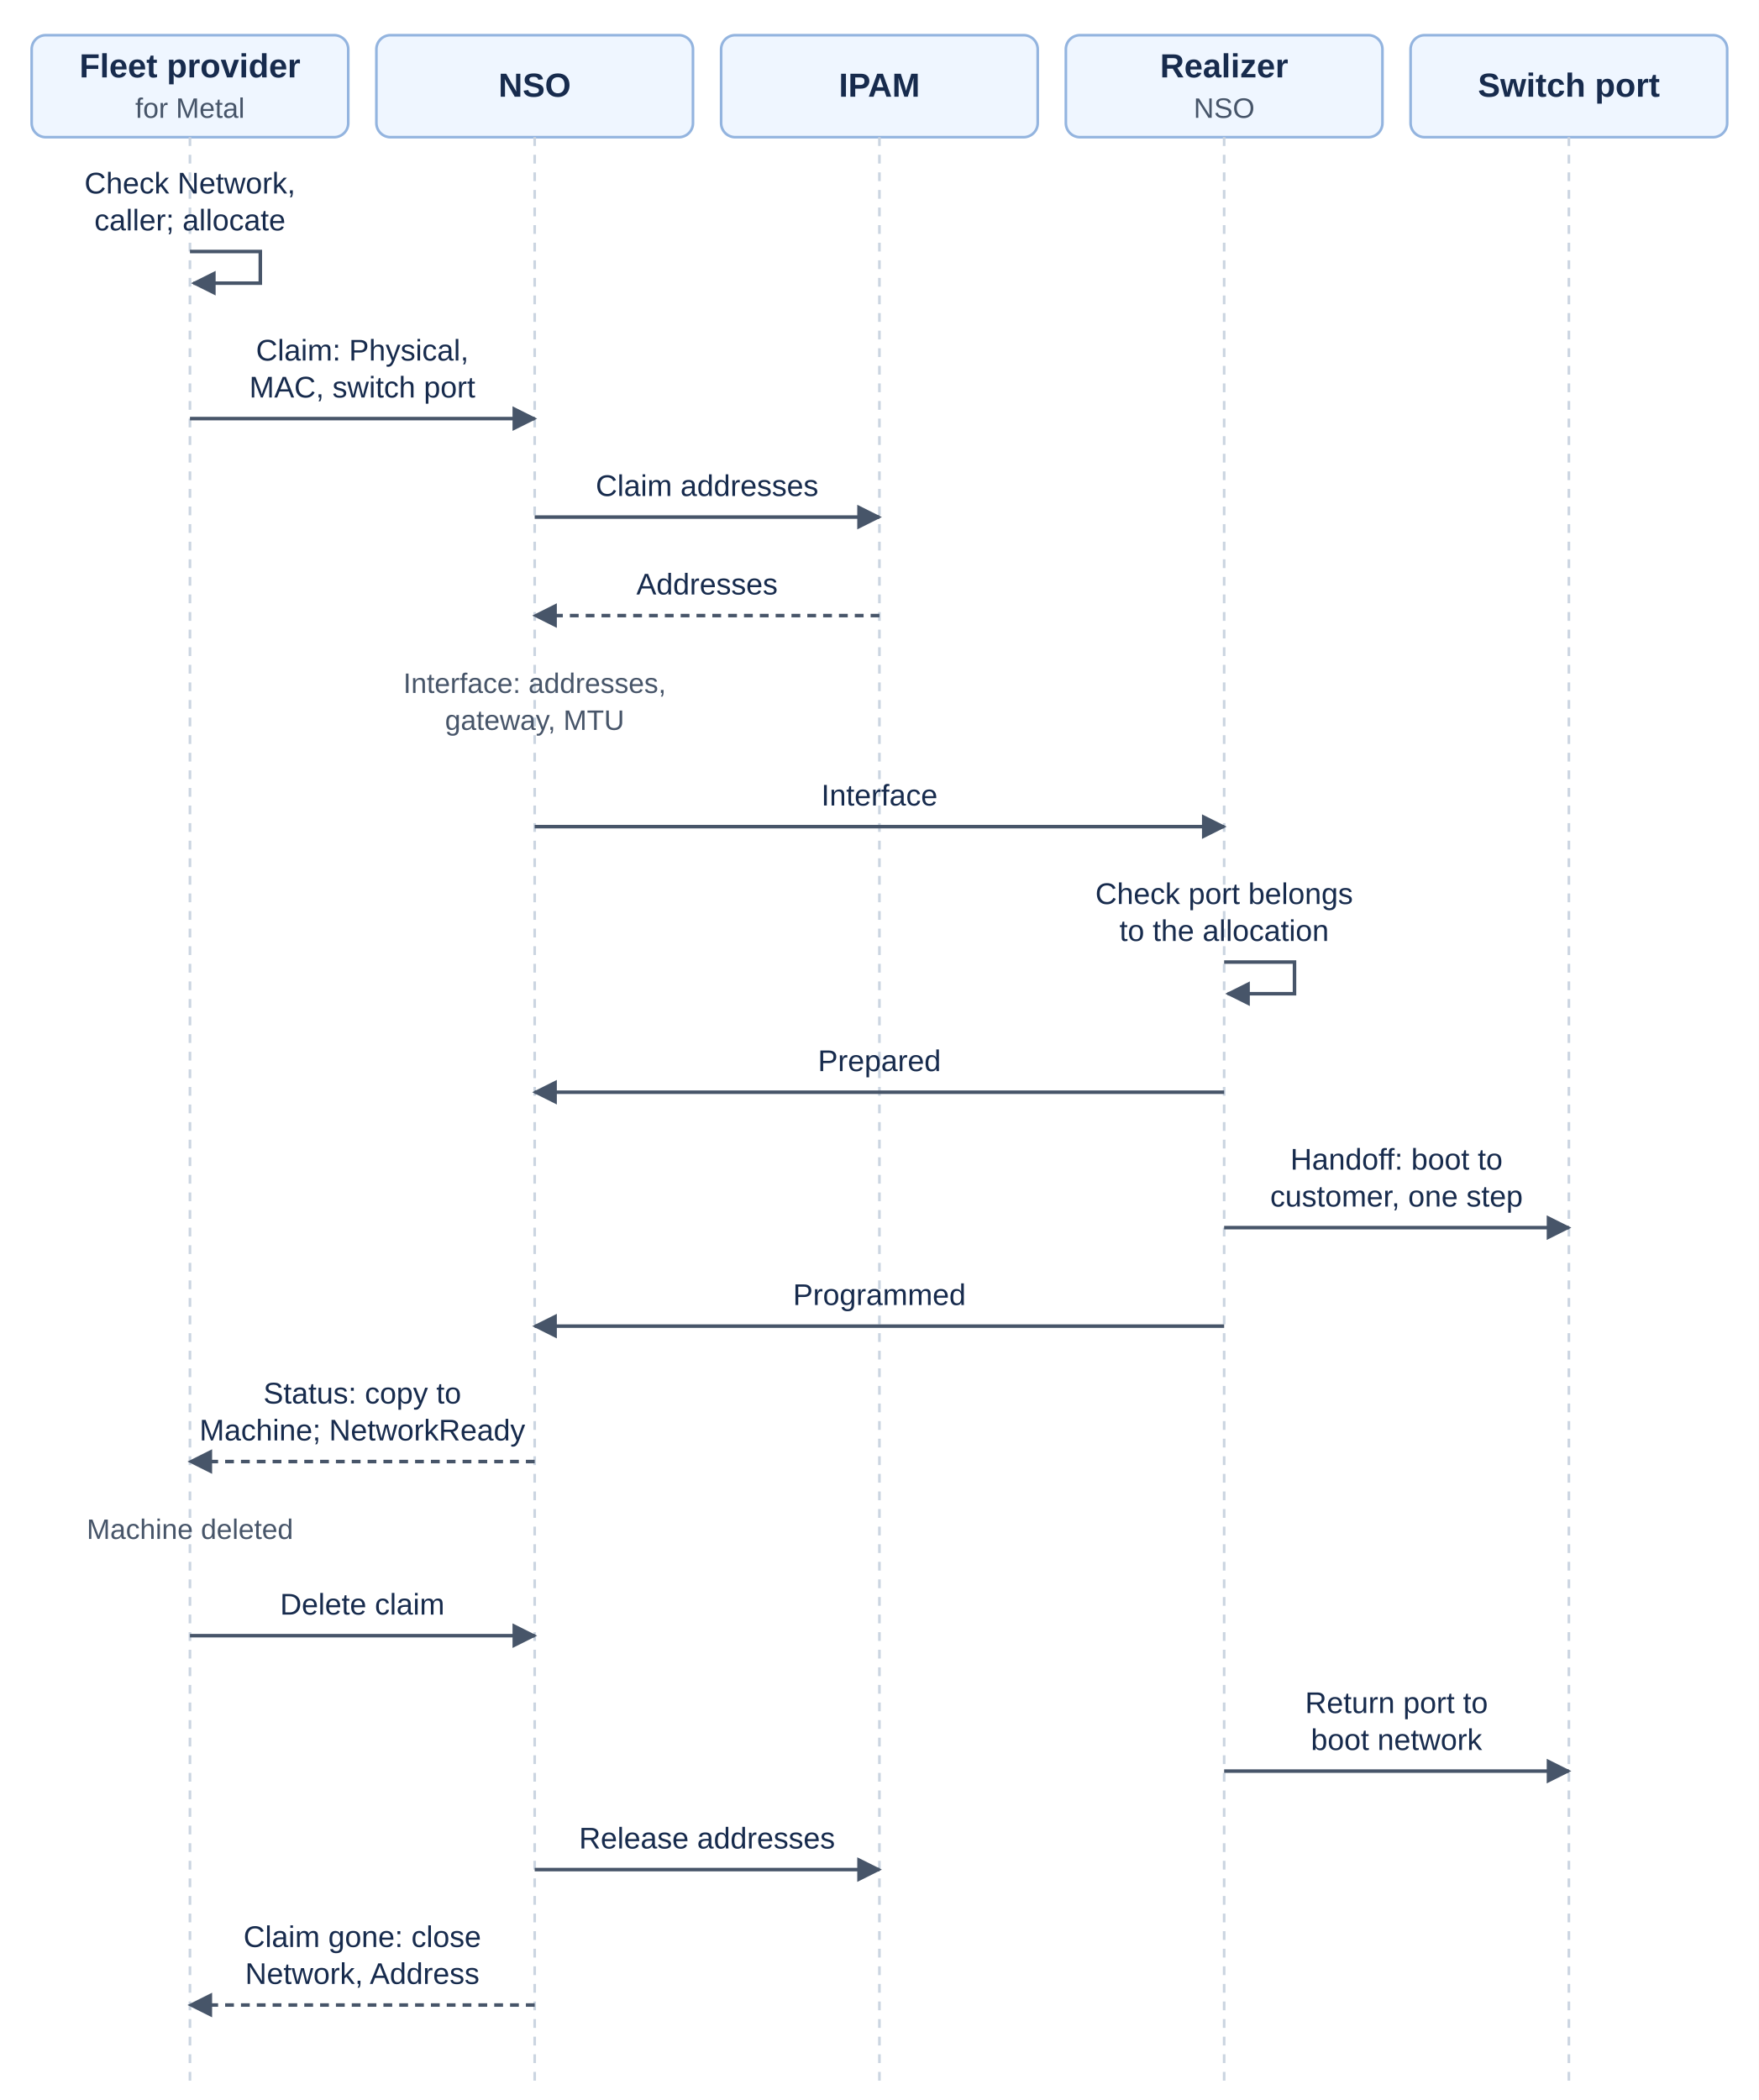
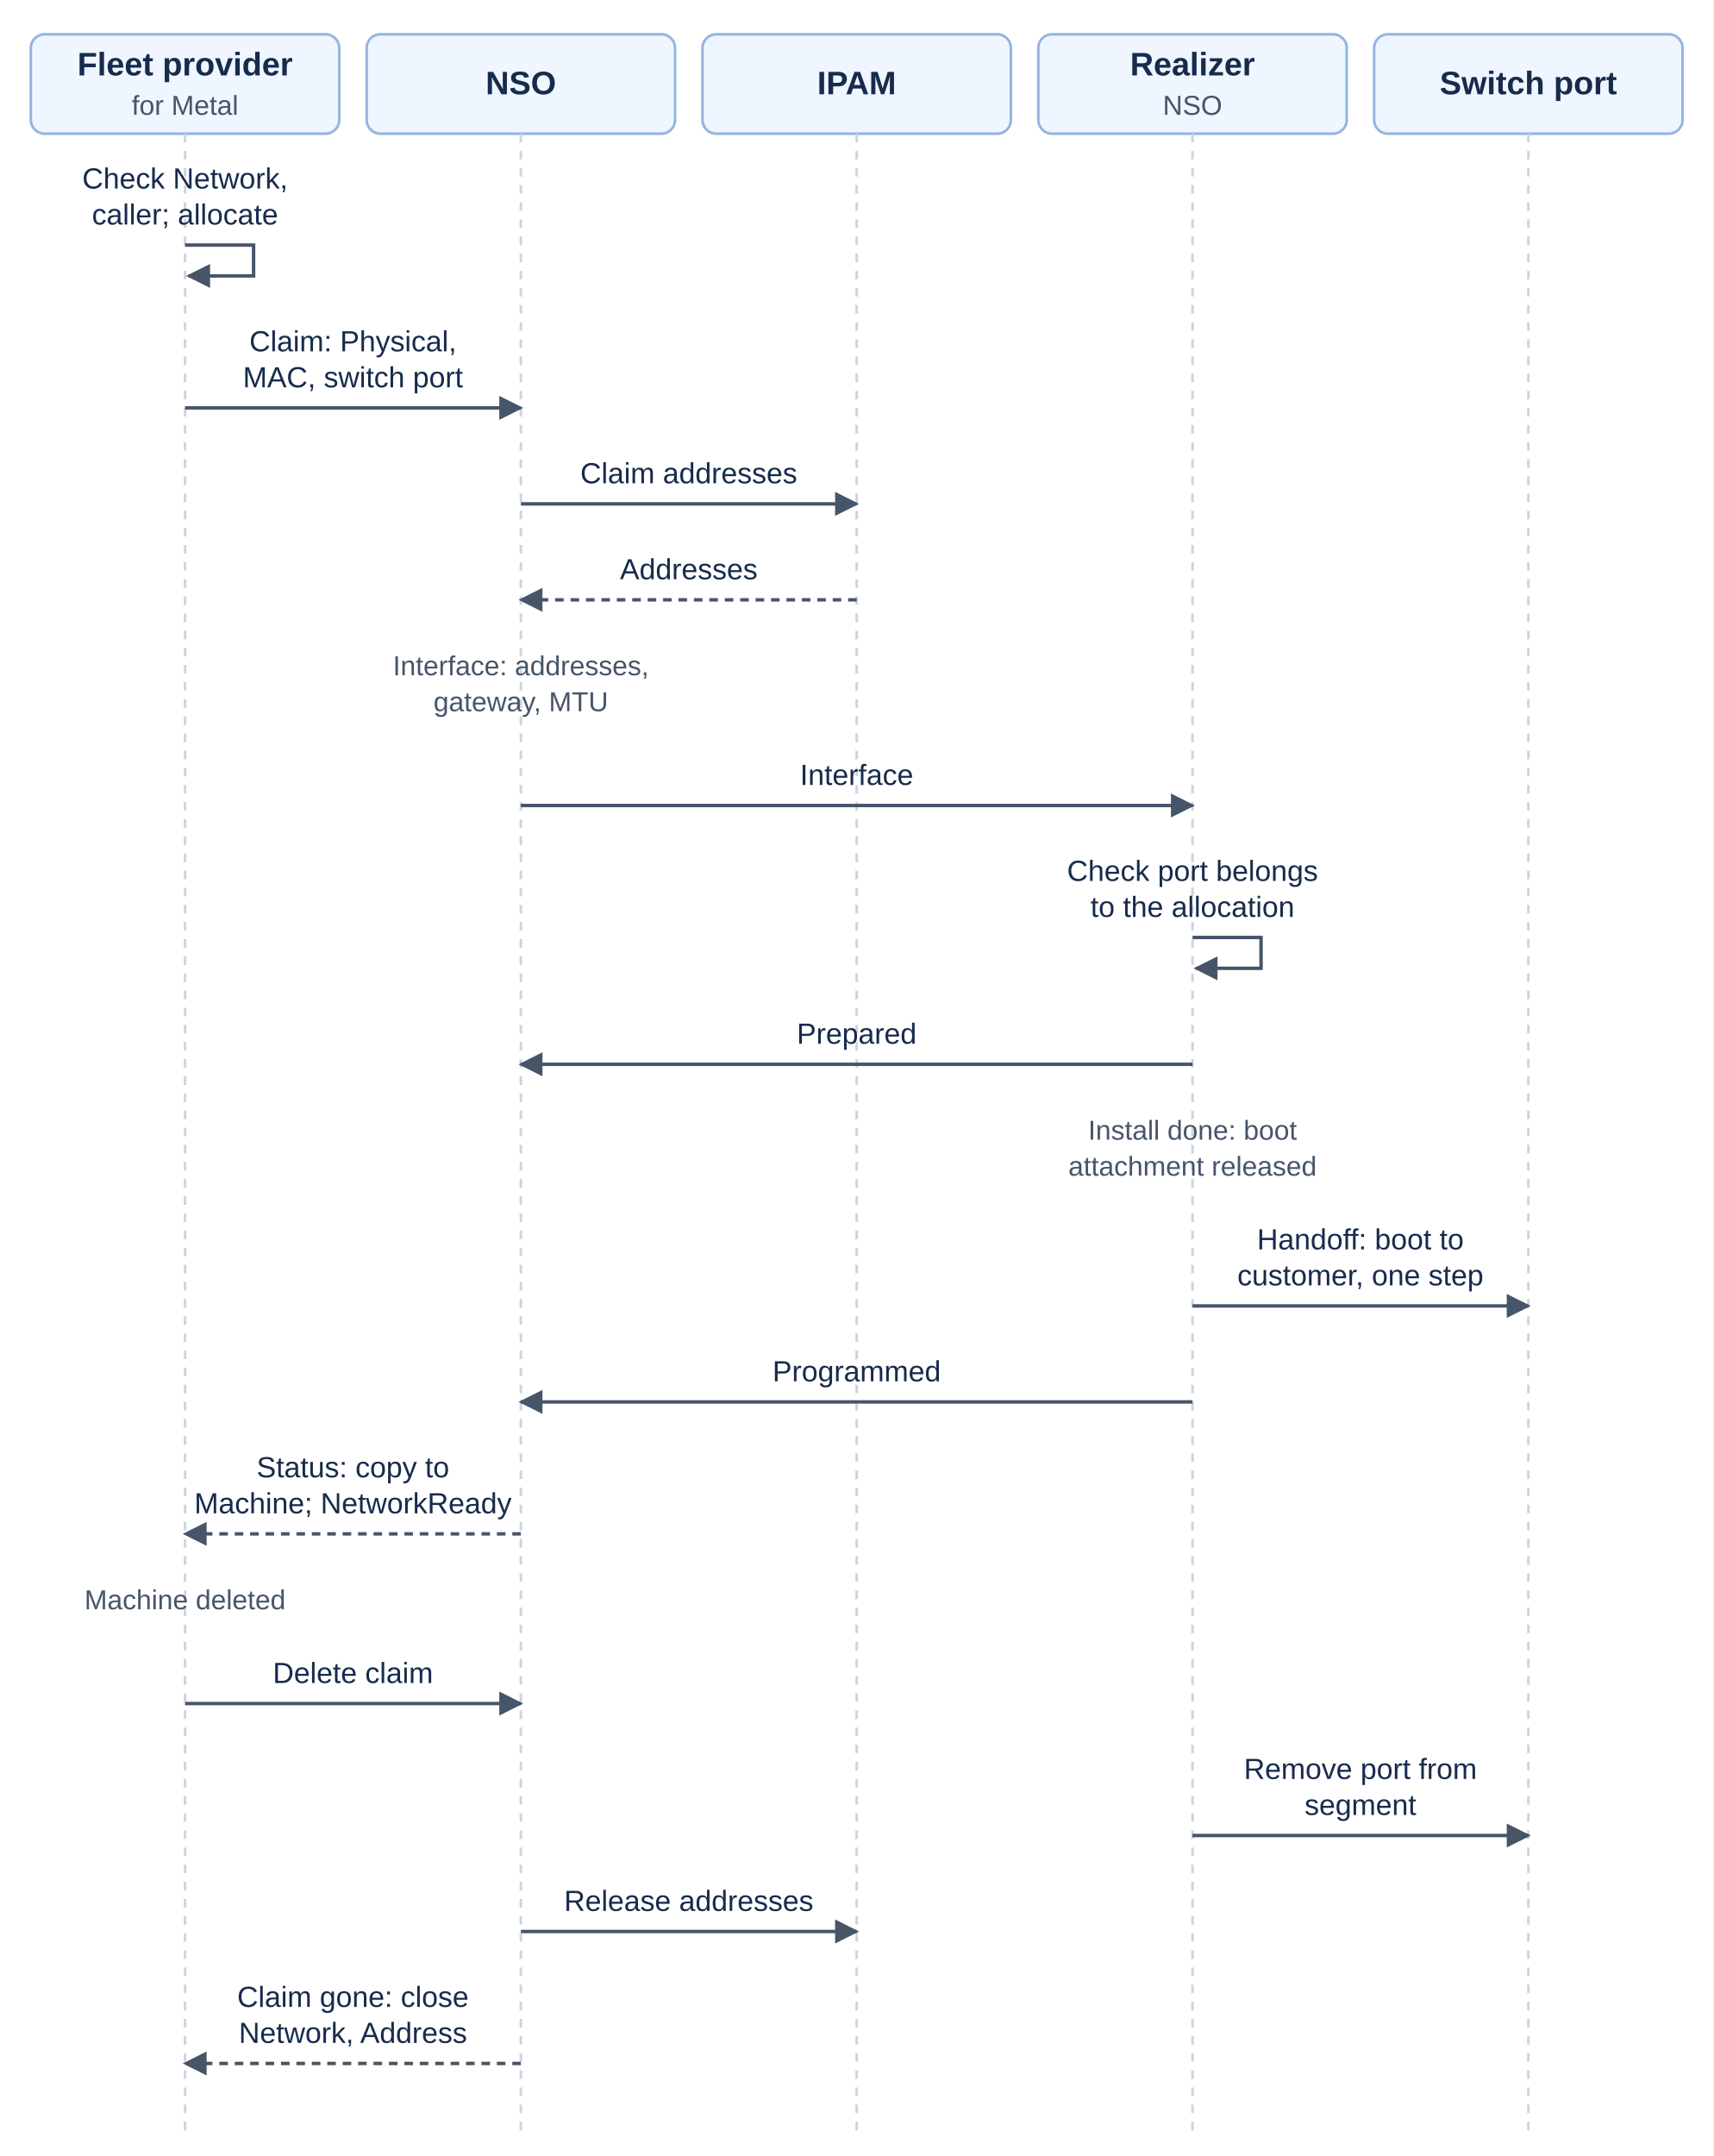
- <svg xmlns="http://www.w3.org/2000/svg" width="1000" height="1194" viewBox="0 0 1000 1194" role="img" aria-labelledby="title description">
+ <svg xmlns="http://www.w3.org/2000/svg" width="1000" height="1258" viewBox="0 0 1000 1258" role="img" aria-labelledby="title description">
  <defs>
    <marker id="arrow" viewBox="0 0 10 10" refX="9" refY="5" markerWidth="7" markerHeight="7" orient="auto-start-reverse">
      <path d="M 0 0 L 10 5 L 0 10 z" fill="#475569" />
    </marker>
  </defs>
  <style>text { font-family: Arial, Helvetica, sans-serif; fill: #172b4d; } .heading { font-size: 19px; font-weight: 700; } .label { font-size: 17px; } .detail { font-size: 16px; fill: #475569; } .line { fill: none; stroke: #475569; stroke-width: 2; marker-end: url(#arrow); }</style>
-   <rect width="1000" height="1194" fill="white" />
+   <rect width="1000" height="1258" fill="white" />
  <rect x="18" y="20" width="180" height="58" rx="8" fill="#eff6ff" stroke="#93b4df" stroke-width="1.5" />
  <text x="108" y="44" class="heading" text-anchor="middle">Fleet provider</text>
  <text x="108" y="67" class="detail" text-anchor="middle">for Metal</text>
-   <path d="M 108 78 L 108 1184" stroke="#cbd5e1" stroke-width="1.5" stroke-dasharray="5 5" />
+   <path d="M 108 78 L 108 1248" stroke="#cbd5e1" stroke-width="1.5" stroke-dasharray="5 5" />
  <rect x="214" y="20" width="180" height="58" rx="8" fill="#eff6ff" stroke="#93b4df" stroke-width="1.5" />
  <text x="304" y="55" class="heading" text-anchor="middle">NSO</text>
-   <path d="M 304 78 L 304 1184" stroke="#cbd5e1" stroke-width="1.5" stroke-dasharray="5 5" />
+   <path d="M 304 78 L 304 1248" stroke="#cbd5e1" stroke-width="1.5" stroke-dasharray="5 5" />
  <rect x="410" y="20" width="180" height="58" rx="8" fill="#eff6ff" stroke="#93b4df" stroke-width="1.5" />
  <text x="500" y="55" class="heading" text-anchor="middle">IPAM</text>
-   <path d="M 500 78 L 500 1184" stroke="#cbd5e1" stroke-width="1.5" stroke-dasharray="5 5" />
+   <path d="M 500 78 L 500 1248" stroke="#cbd5e1" stroke-width="1.5" stroke-dasharray="5 5" />
  <rect x="606" y="20" width="180" height="58" rx="8" fill="#eff6ff" stroke="#93b4df" stroke-width="1.5" />
  <text x="696" y="44" class="heading" text-anchor="middle">Realizer</text>
  <text x="696" y="67" class="detail" text-anchor="middle">NSO</text>
-   <path d="M 696 78 L 696 1184" stroke="#cbd5e1" stroke-width="1.5" stroke-dasharray="5 5" />
+   <path d="M 696 78 L 696 1248" stroke="#cbd5e1" stroke-width="1.5" stroke-dasharray="5 5" />
  <rect x="802" y="20" width="180" height="58" rx="8" fill="#eff6ff" stroke="#93b4df" stroke-width="1.5" />
  <text x="892" y="55" class="heading" text-anchor="middle">Switch port</text>
-   <path d="M 892 78 L 892 1184" stroke="#cbd5e1" stroke-width="1.5" stroke-dasharray="5 5" />
+   <path d="M 892 78 L 892 1248" stroke="#cbd5e1" stroke-width="1.5" stroke-dasharray="5 5" />
  <text x="108" y="110" class="label" text-anchor="middle">Check Network,</text>
  <text x="108" y="131" class="label" text-anchor="middle">caller; allocate</text>
  <path d="M 108 143 l 40 0 l 0 18 l -38 0" class="line" />
  <text x="206" y="205" class="label" text-anchor="middle">Claim: Physical,</text>
  <text x="206" y="226" class="label" text-anchor="middle">MAC, switch port</text>
  <path d="M 108 238 L 304 238" class="line" />
  <text x="402" y="282" class="label" text-anchor="middle">Claim addresses</text>
  <path d="M 304 294 L 500 294" class="line" />
  <text x="402" y="338" class="label" text-anchor="middle">Addresses</text>
  <path d="M 500 350 L 304 350" class="line" stroke-dasharray="5 4" />
  <text x="304" y="394" class="detail" text-anchor="middle">Interface: addresses,</text>
  <text x="304" y="415" class="detail" text-anchor="middle">gateway, MTU</text>
  <text x="500" y="458" class="label" text-anchor="middle">Interface</text>
  <path d="M 304 470 L 696 470" class="line" />
  <text x="696" y="514" class="label" text-anchor="middle">Check port belongs</text>
  <text x="696" y="535" class="label" text-anchor="middle">to the allocation</text>
  <path d="M 696 547 l 40 0 l 0 18 l -38 0" class="line" />
  <text x="500" y="609" class="label" text-anchor="middle">Prepared</text>
  <path d="M 696 621 L 304 621" class="line" />
-   <text x="794" y="665" class="label" text-anchor="middle">Handoff: boot to</text>
-   <text x="794" y="686" class="label" text-anchor="middle">customer, one step</text>
-   <path d="M 696 698 L 892 698" class="line" />
-   <text x="500" y="742" class="label" text-anchor="middle">Programmed</text>
-   <path d="M 696 754 L 304 754" class="line" />
-   <text x="206" y="798" class="label" text-anchor="middle">Status: copy to</text>
-   <text x="206" y="819" class="label" text-anchor="middle">Machine; NetworkReady</text>
-   <path d="M 304 831 L 108 831" class="line" stroke-dasharray="5 4" />
-   <text x="108" y="875" class="detail" text-anchor="middle">Machine deleted</text>
-   <text x="206" y="918" class="label" text-anchor="middle">Delete claim</text>
-   <path d="M 108 930 L 304 930" class="line" />
-   <text x="794" y="974" class="label" text-anchor="middle">Return port to</text>
-   <text x="794" y="995" class="label" text-anchor="middle">boot network</text>
-   <path d="M 696 1007 L 892 1007" class="line" />
-   <text x="402" y="1051" class="label" text-anchor="middle">Release addresses</text>
-   <path d="M 304 1063 L 500 1063" class="line" />
-   <text x="206" y="1107" class="label" text-anchor="middle">Claim gone: close</text>
-   <text x="206" y="1128" class="label" text-anchor="middle">Network, Address</text>
-   <path d="M 304 1140 L 108 1140" class="line" stroke-dasharray="5 4" />
+   <text x="696" y="665" class="detail" text-anchor="middle">Install done: boot</text>
+   <text x="696" y="686" class="detail" text-anchor="middle">attachment released</text>
+   <text x="794" y="729" class="label" text-anchor="middle">Handoff: boot to</text>
+   <text x="794" y="750" class="label" text-anchor="middle">customer, one step</text>
+   <path d="M 696 762 L 892 762" class="line" />
+   <text x="500" y="806" class="label" text-anchor="middle">Programmed</text>
+   <path d="M 696 818 L 304 818" class="line" />
+   <text x="206" y="862" class="label" text-anchor="middle">Status: copy to</text>
+   <text x="206" y="883" class="label" text-anchor="middle">Machine; NetworkReady</text>
+   <path d="M 304 895 L 108 895" class="line" stroke-dasharray="5 4" />
+   <text x="108" y="939" class="detail" text-anchor="middle">Machine deleted</text>
+   <text x="206" y="982" class="label" text-anchor="middle">Delete claim</text>
+   <path d="M 108 994 L 304 994" class="line" />
+   <text x="794" y="1038" class="label" text-anchor="middle">Remove port from</text>
+   <text x="794" y="1059" class="label" text-anchor="middle">segment</text>
+   <path d="M 696 1071 L 892 1071" class="line" />
+   <text x="402" y="1115" class="label" text-anchor="middle">Release addresses</text>
+   <path d="M 304 1127 L 500 1127" class="line" />
+   <text x="206" y="1171" class="label" text-anchor="middle">Claim gone: close</text>
+   <text x="206" y="1192" class="label" text-anchor="middle">Network, Address</text>
+   <path d="M 304 1204 L 108 1204" class="line" stroke-dasharray="5 4" />
</svg>
